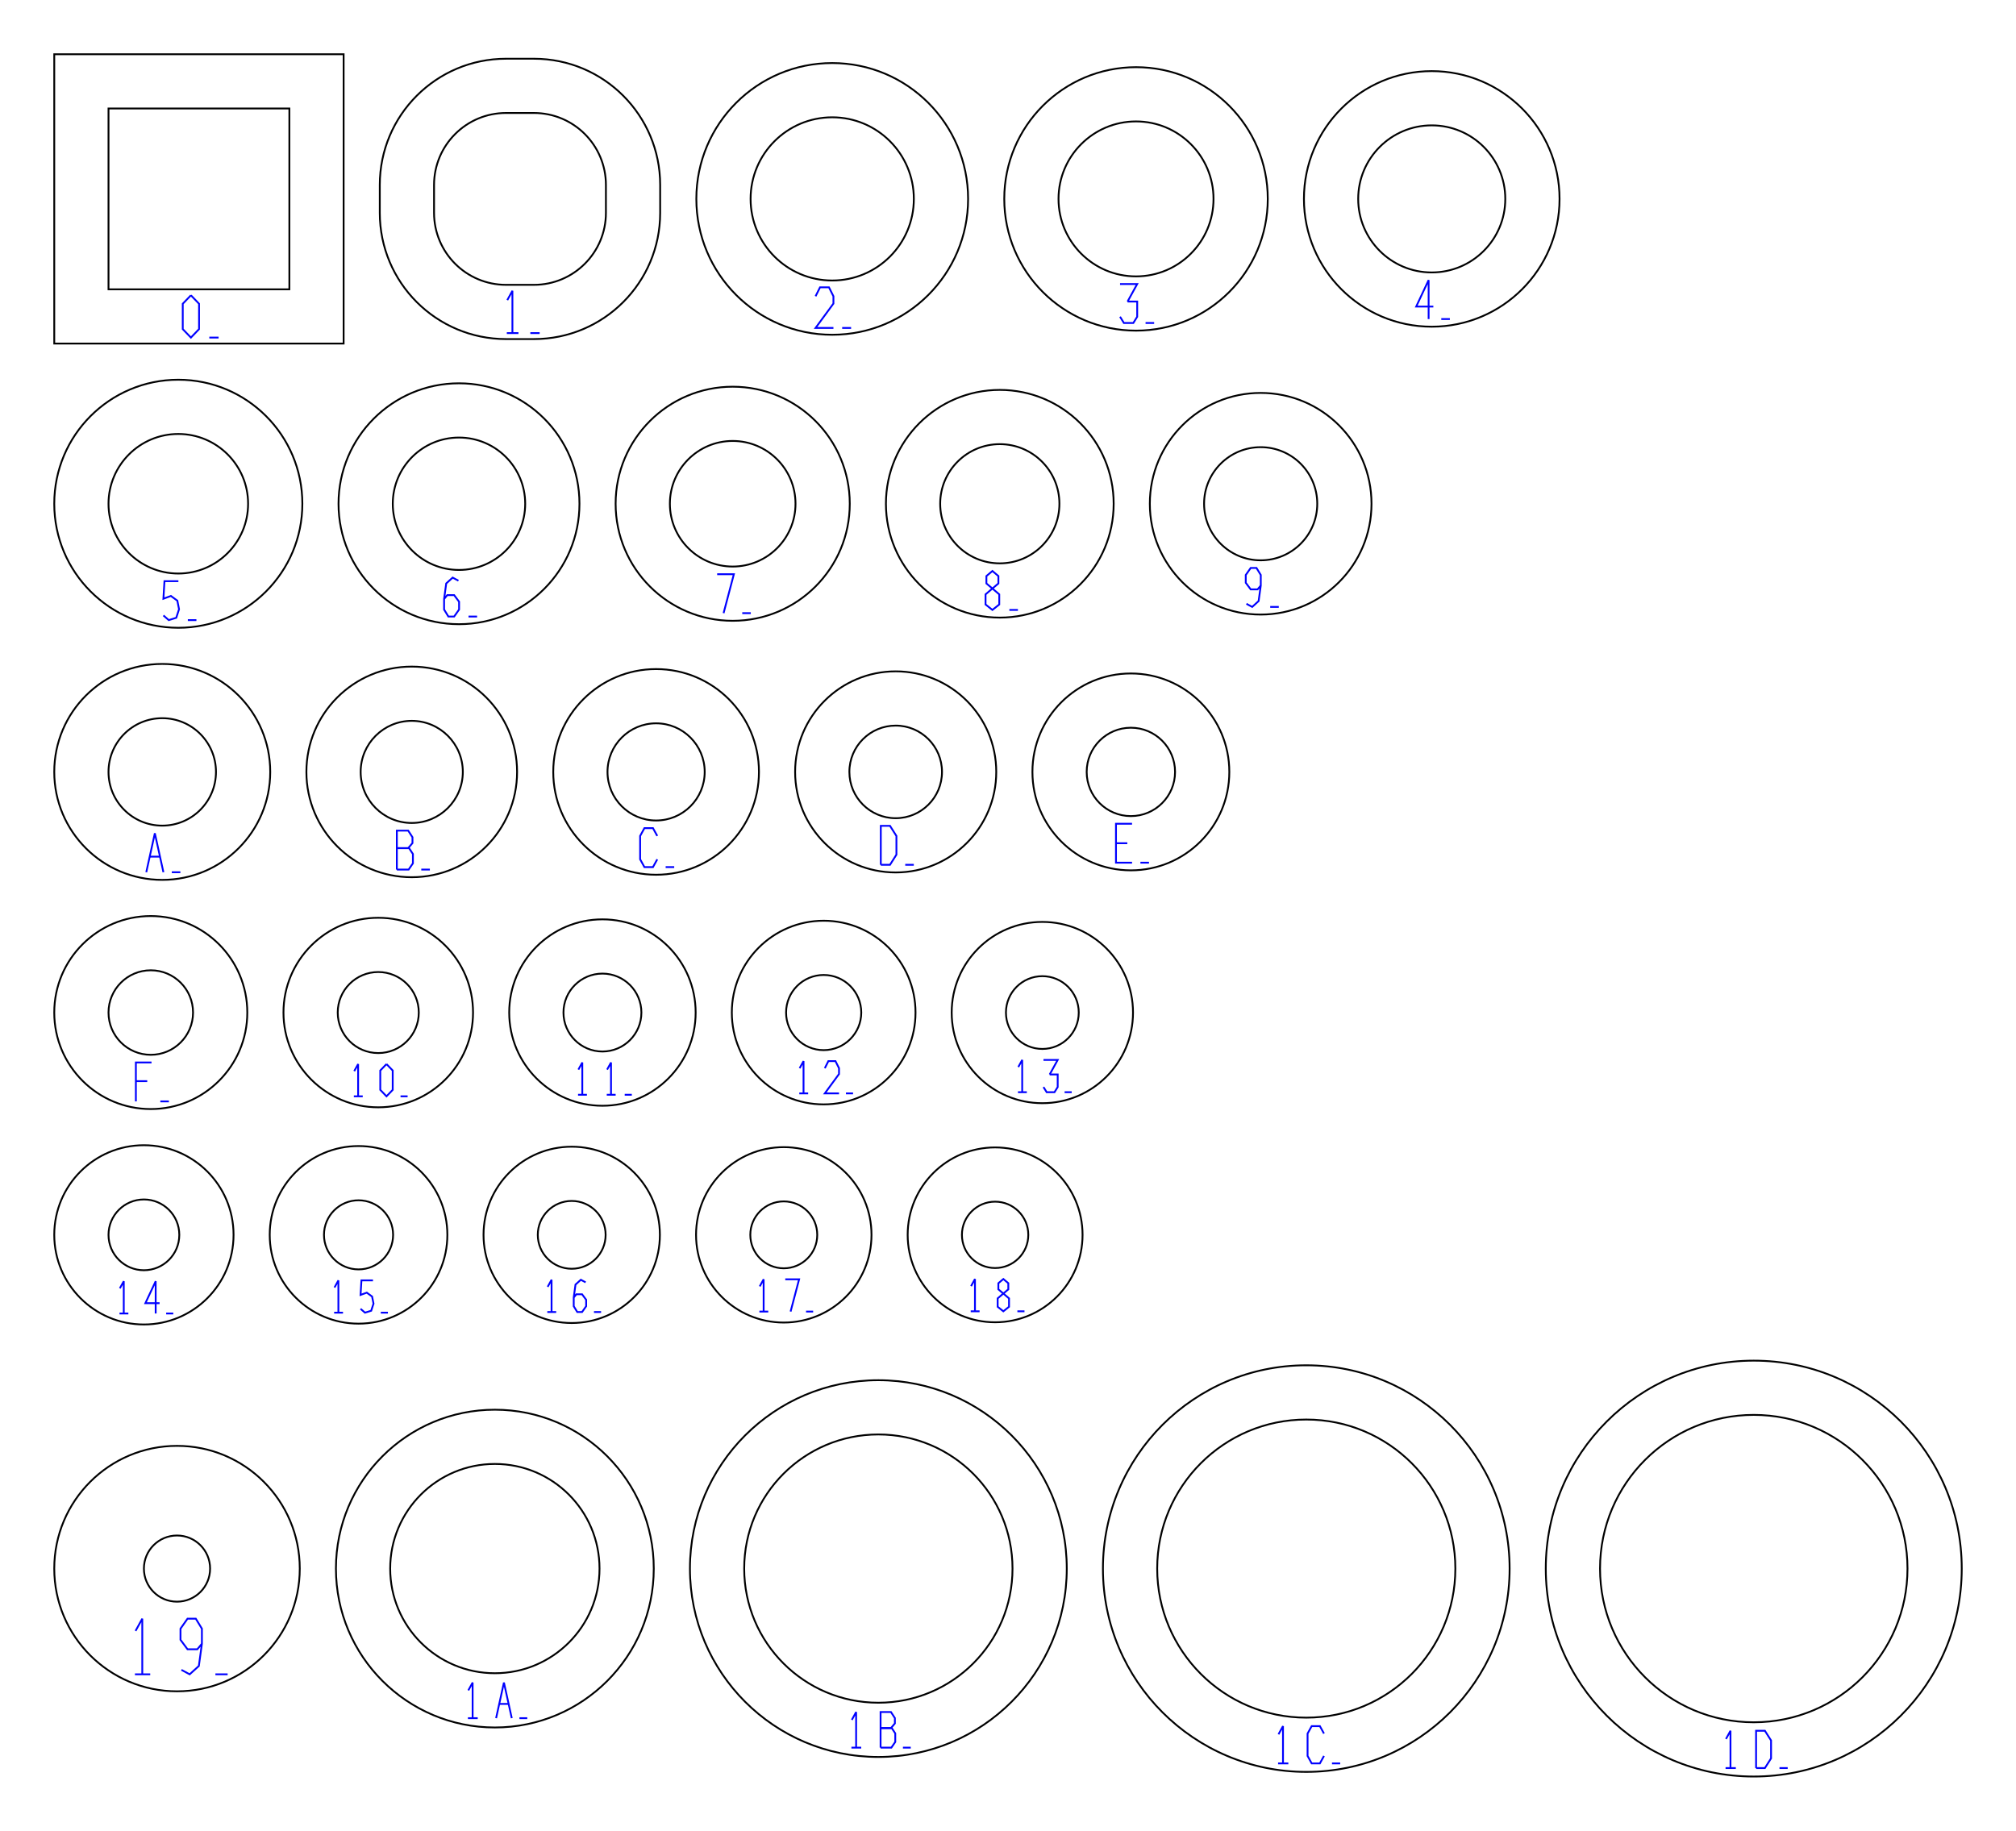
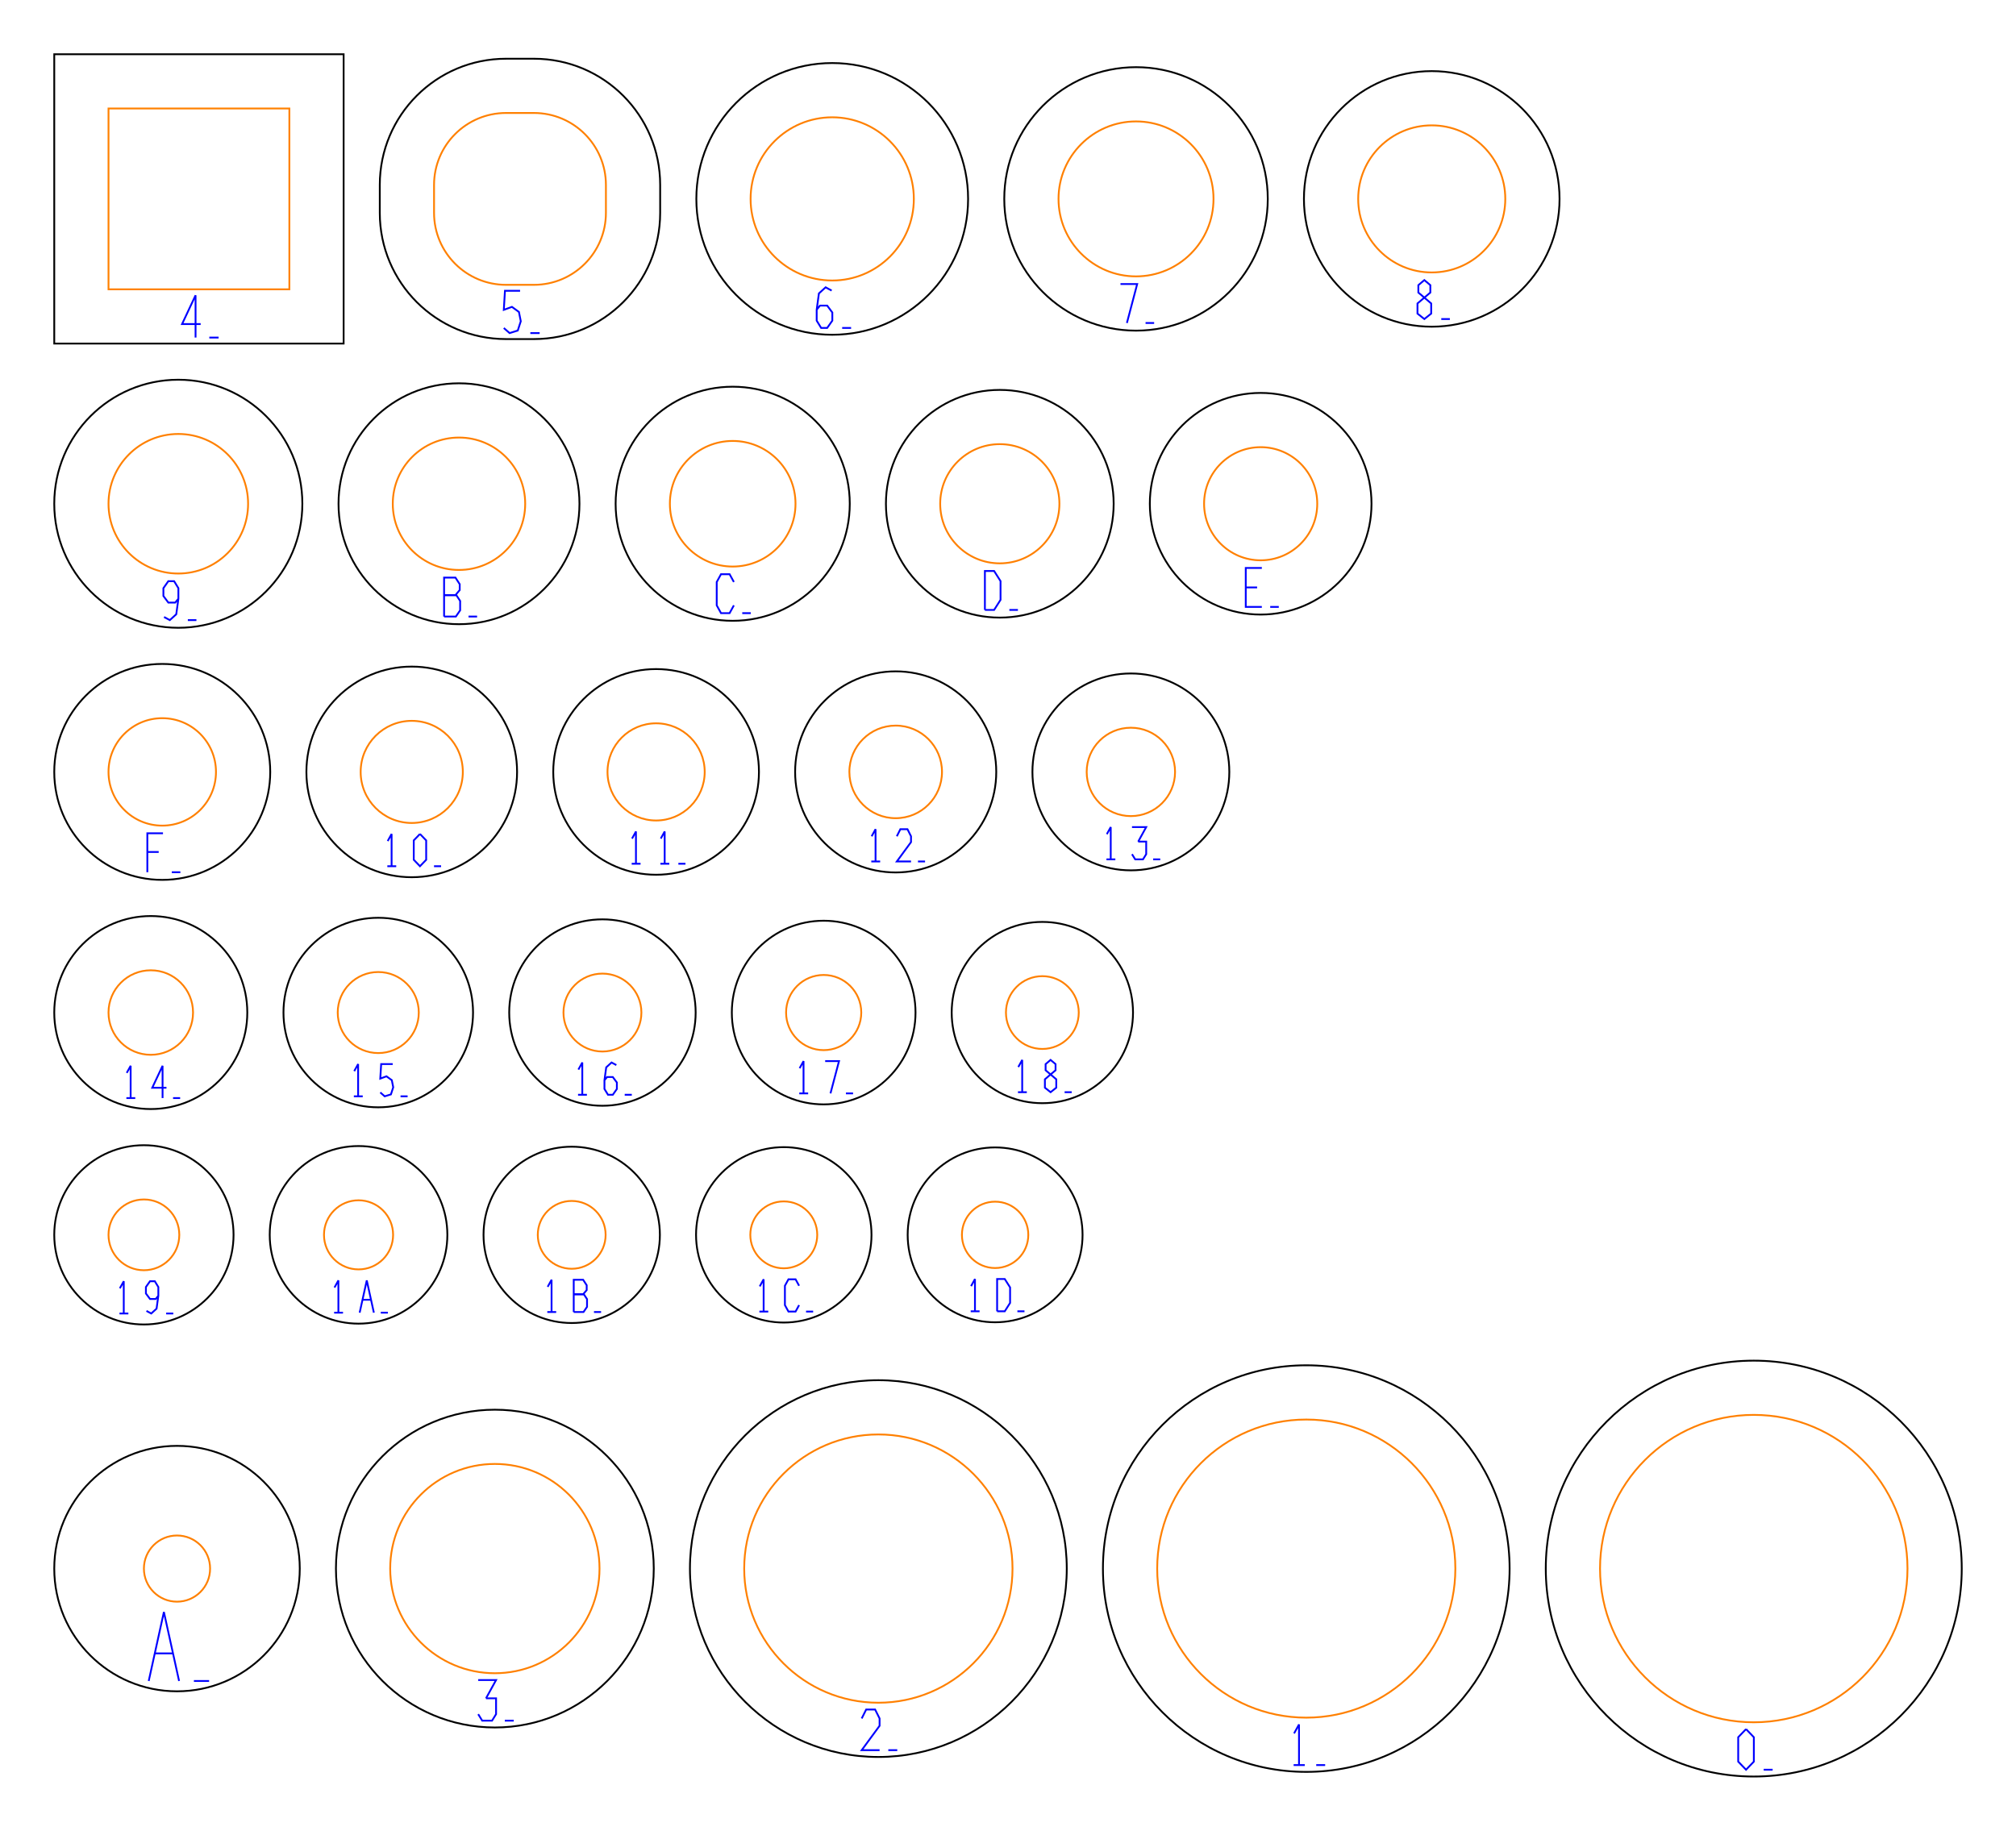
<svg xmlns="http://www.w3.org/2000/svg" width="111.471mm" height="101.248mm" viewBox="0 0 111.471 101.248">
  <g id="ring-numbers" fill="none" stroke="#0000ff" stroke-width="0.1">
-     <path d="M 10.556,16.331 L 11.006,16.799 L 11.006,18.201 L 10.556,18.669 L 10.105,18.201 L 10.105,16.799 L 10.556,16.331" />
+     <path d="M 96.544,95.625 L 96.976,96.074 L 96.976,97.422 L 96.544,97.871 L 96.111,97.422 L 96.111,96.074 L 96.544,95.625" />
+     <path d="M 97.521,97.871 L 98.015,97.871" />
+     <path d="M 71.554,95.862 L 71.826,95.368 L 71.826,97.614" />
+     <path d="M 71.529,97.614 L 72.147,97.614" />
+     <path d="M 72.778,97.614 L 73.272,97.614" />
+     <path d="M 47.646,95.037 L 47.893,94.543 L 48.388,94.543 L 48.635,95.037 L 48.635,95.441 L 47.646,96.789 L 48.635,96.789" />
+     <path d="M 49.117,96.789 L 49.612,96.789" />
+     <path d="M 26.441,92.912 L 27.429,92.912 L 26.873,93.923" />
+     <path d="M 26.873,93.923 L 27.429,93.923 L 27.429,94.799 L 27.207,95.158 L 26.663,95.158 L 26.441,94.799" />
+     <path d="M 27.912,95.158 L 28.407,95.158" />
+     <path d="M 10.813,18.669 L 10.813,16.331 L 10.067,17.921 L 11.096,17.921" />
    <path d="M 11.573,18.669 L 12.087,18.669" />
-     <path d="M 28.05,16.597 L 28.333,16.082 L 28.333,18.421" />
-     <path d="M 28.024,18.421 L 28.667,18.421" />
+     <path d="M 28.757,16.082 L 27.921,16.082 L 27.857,17.135 L 28.307,16.971 L 28.693,17.252 L 28.796,17.766 L 28.629,18.28 L 28.178,18.421 L 27.857,18.14" />
    <path d="M 29.324,18.421 L 29.839,18.421" />
-     <path d="M 45.095,16.384 L 45.342,15.89 L 45.836,15.89 L 46.083,16.384 L 46.083,16.788 L 45.095,18.136 L 46.083,18.136" />
+     <path d="M 45.985,16.07 L 45.651,15.89 L 45.28,16.227 L 45.157,17.125 L 45.157,17.732 L 45.404,18.136 L 45.737,18.136 L 46.022,17.732 L 46.022,17.283 L 45.737,16.901 L 45.342,16.901 L 45.157,17.125" />
    <path d="M 46.566,18.136 L 47.06,18.136" />
-     <path d="M 61.931,15.708 L 62.879,15.708 L 62.346,16.677" />
-     <path d="M 62.346,16.677 L 62.879,16.677 L 62.879,17.517 L 62.665,17.862 L 62.144,17.862 L 61.931,17.517" />
+     <path d="M 61.955,15.708 L 62.879,15.708 L 62.31,17.862" />
    <path d="M 63.342,17.862 L 63.816,17.862" />
-     <path d="M 78.993,17.644 L 78.993,15.49 L 78.306,16.954 L 79.254,16.954" />
+     <path d="M 78.756,16.459 L 78.425,16.179 L 78.425,15.77 L 78.756,15.49 L 79.088,15.77 L 79.088,16.179 L 78.756,16.459 L 78.377,16.782 L 78.377,17.342 L 78.756,17.644 L 79.135,17.342 L 79.135,16.782 L 78.756,16.459" />
    <path d="M 79.693,17.644 L 80.167,17.644" />
-     <path d="M 9.864,32.141 L 9.094,32.141 L 9.035,33.11 L 9.45,32.959 L 9.805,33.218 L 9.9,33.691 L 9.746,34.165 L 9.331,34.294 L 9.035,34.036" />
+     <path d="M 9.07,34.122 L 9.39,34.294 L 9.746,33.971 L 9.864,33.11 L 9.864,32.528 L 9.627,32.141 L 9.307,32.141 L 9.035,32.528 L 9.035,32.959 L 9.307,33.325 L 9.687,33.325 L 9.864,33.11" />
    <path d="M 10.386,34.294 L 10.86,34.294" />
-     <path d="M 25.348,32.115 L 25.029,31.943 L 24.673,32.266 L 24.555,33.127 L 24.555,33.709 L 24.792,34.097 L 25.111,34.097 L 25.384,33.709 L 25.384,33.278 L 25.111,32.912 L 24.732,32.912 L 24.555,33.127" />
+     <path d="M 8.223,92.964 L 9.062,89.149 L 9.902,92.964" />
+     <path d="M 8.559,91.438 L 9.566,91.438" />
+     <path d="M 10.722,92.964 L 11.562,92.964" />
+     <path d="M 24.555,34.097 L 24.555,31.943 L 25.183,31.943 L 25.419,32.309 L 25.419,32.632 L 25.183,32.912 L 24.555,32.912" />
+     <path d="M 24.555,32.912 L 25.23,32.912 L 25.443,33.235 L 25.443,33.752 L 25.206,34.097 L 24.555,34.097" />
    <path d="M 25.906,34.097 L 26.38,34.097" />
-     <path d="M 39.654,31.755 L 40.578,31.755 L 40.009,33.909" />
+     <path d="M 40.578,32.186 L 40.341,31.755 L 39.867,31.755 L 39.63,32.186 L 39.63,33.478 L 39.867,33.909 L 40.341,33.909 L 40.578,33.478" />
    <path d="M 41.041,33.909 L 41.514,33.909" />
-     <path d="M 54.873,32.547 L 54.541,32.267 L 54.541,31.858 L 54.873,31.578 L 55.205,31.858 L 55.205,32.267 L 54.873,32.547 L 54.494,32.87 L 54.494,33.43 L 54.873,33.731 L 55.252,33.43 L 55.252,32.87 L 54.873,32.547" />
+     <path d="M 54.458,33.731 L 54.458,31.578 L 54.968,31.578 L 55.323,32.138 L 55.323,33.172 L 54.968,33.731 L 54.458,33.731" />
    <path d="M 55.81,33.731 L 56.284,33.731" />
-     <path d="M 68.918,33.392 L 69.238,33.564 L 69.593,33.241 L 69.712,32.38 L 69.712,31.798 L 69.475,31.41 L 69.155,31.41 L 68.882,31.798 L 68.882,32.229 L 69.155,32.595 L 69.534,32.595 L 69.712,32.38" />
+     <path d="M 69.771,31.41 L 68.882,31.41 L 68.882,33.564 L 69.771,33.564" />
+     <path d="M 68.882,32.487 L 69.51,32.487" />
    <path d="M 70.234,33.564 L 70.708,33.564" />
-     <path d="M 8.088,48.237 L 8.562,46.083 L 9.036,48.237" />
-     <path d="M 8.278,47.375 L 8.846,47.375" />
+     <path d="M 9.012,46.083 L 8.147,46.083 L 8.147,48.237" />
+     <path d="M 8.147,47.117 L 8.775,47.117" />
    <path d="M 9.499,48.237 L 9.973,48.237" />
-     <path d="M 21.943,48.09 L 21.943,45.936 L 22.57,45.936 L 22.807,46.302 L 22.807,46.625 L 22.57,46.905 L 21.943,46.905" />
-     <path d="M 21.943,46.905 L 22.618,46.905 L 22.831,47.228 L 22.831,47.745 L 22.594,48.09 L 21.943,48.09" />
-     <path d="M 23.294,48.09 L 23.768,48.09" />
-     <path d="M 36.342,46.23 L 36.105,45.799 L 35.632,45.799 L 35.395,46.23 L 35.395,47.522 L 35.632,47.953 L 36.105,47.953 L 36.342,47.522" />
-     <path d="M 36.806,47.953 L 37.279,47.953" />
-     <path d="M 48.702,47.826 L 48.702,45.672 L 49.211,45.672 L 49.566,46.232 L 49.566,47.266 L 49.211,47.826 L 48.702,47.826" />
-     <path d="M 50.053,47.826 L 50.527,47.826" />
-     <path d="M 62.594,45.556 L 61.706,45.556 L 61.706,47.709 L 62.594,47.709" />
-     <path d="M 61.706,46.633 L 62.333,46.633" />
-     <path d="M 63.057,47.709 L 63.531,47.709" />
-     <path d="M 8.378,58.758 L 7.513,58.758 L 7.513,60.911" />
-     <path d="M 7.513,59.791 L 8.141,59.791" />
-     <path d="M 8.865,60.911 L 9.339,60.911" />
+     <path d="M 21.437,46.513 L 21.653,46.121 L 21.653,47.905" />
+     <path d="M 21.417,47.905 L 21.908,47.905" />
+     <path d="M 23.222,46.121 L 23.565,46.477 L 23.565,47.548 L 23.222,47.905 L 22.878,47.548 L 22.878,46.477 L 23.222,46.121" />
+     <path d="M 23.998,47.905 L 24.39,47.905" />
+     <path d="M 34.948,46.376 L 35.164,45.984 L 35.164,47.768" />
+     <path d="M 34.929,47.768 L 35.419,47.768" />
+     <path d="M 36.537,46.376 L 36.752,45.984 L 36.752,47.768" />
+     <path d="M 36.517,47.768 L 37.008,47.768" />
+     <path d="M 37.509,47.768 L 37.902,47.768" />
+     <path d="M 48.196,46.249 L 48.412,45.857 L 48.412,47.642" />
+     <path d="M 48.176,47.642 L 48.667,47.642" />
+     <path d="M 49.588,46.249 L 49.784,45.857 L 50.177,45.857 L 50.373,46.249 L 50.373,46.571 L 49.588,47.642 L 50.373,47.642" />
+     <path d="M 50.757,47.642 L 51.149,47.642" />
+     <path d="M 61.2,46.133 L 61.416,45.74 L 61.416,47.525" />
+     <path d="M 61.18,47.525 L 61.671,47.525" />
+     <path d="M 62.592,45.74 L 63.377,45.74 L 62.935,46.543" />
+     <path d="M 62.935,46.543 L 63.377,46.543 L 63.377,47.239 L 63.2,47.525 L 62.769,47.525 L 62.592,47.239" />
+     <path d="M 63.761,47.525 L 64.153,47.525" />
+     <path d="M 7.008,59.335 L 7.224,58.942 L 7.224,60.727" />
+     <path d="M 6.988,60.727 L 7.479,60.727" />
+     <path d="M 8.989,60.727 L 8.989,58.942 L 8.419,60.156 L 9.204,60.156" />
+     <path d="M 9.569,60.727 L 9.961,60.727" />
    <path d="M 19.586,59.238 L 19.802,58.846 L 19.802,60.63" />
    <path d="M 19.566,60.63 L 20.057,60.63" />
-     <path d="M 21.37,58.846 L 21.714,59.203 L 21.714,60.273 L 21.37,60.63 L 21.027,60.273 L 21.027,59.203 L 21.37,58.846" />
+     <path d="M 21.714,58.846 L 21.076,58.846 L 21.027,59.649 L 21.37,59.524 L 21.665,59.738 L 21.743,60.131 L 21.616,60.523 L 21.272,60.63 L 21.027,60.416" />
    <path d="M 22.147,60.63 L 22.539,60.63" />
    <path d="M 31.981,59.152 L 32.197,58.76 L 32.197,60.544" />
    <path d="M 31.962,60.544 L 32.452,60.544" />
-     <path d="M 33.569,59.152 L 33.785,58.76 L 33.785,60.544" />
-     <path d="M 33.55,60.544 L 34.041,60.544" />
+     <path d="M 34.08,58.902 L 33.815,58.76 L 33.52,59.027 L 33.422,59.741 L 33.422,60.223 L 33.618,60.544 L 33.884,60.544 L 34.109,60.223 L 34.109,59.866 L 33.884,59.563 L 33.569,59.563 L 33.422,59.741" />
    <path d="M 34.542,60.544 L 34.935,60.544" />
    <path d="M 44.214,59.076 L 44.43,58.683 L 44.43,60.468" />
    <path d="M 44.195,60.468 L 44.685,60.468" />
-     <path d="M 45.606,59.076 L 45.803,58.683 L 46.195,58.683 L 46.392,59.076 L 46.392,59.397 L 45.606,60.468 L 46.392,60.468" />
+     <path d="M 45.626,58.683 L 46.392,58.683 L 45.92,60.468" />
    <path d="M 46.775,60.468 L 47.168,60.468" />
    <path d="M 56.305,59.01 L 56.521,58.617 L 56.521,60.402" />
    <path d="M 56.286,60.402 L 56.776,60.402" />
-     <path d="M 57.697,58.617 L 58.483,58.617 L 58.041,59.421" />
-     <path d="M 58.041,59.421 L 58.483,59.421 L 58.483,60.117 L 58.306,60.402 L 57.874,60.402 L 57.697,60.117" />
+     <path d="M 58.09,59.421 L 57.815,59.189 L 57.815,58.849 L 58.09,58.617 L 58.365,58.849 L 58.365,59.189 L 58.09,59.421 L 57.776,59.688 L 57.776,60.152 L 58.09,60.402 L 58.404,60.152 L 58.404,59.688 L 58.09,59.421" />
    <path d="M 58.866,60.402 L 59.259,60.402" />
    <path d="M 6.627,71.248 L 6.843,70.856 L 6.843,72.64" />
    <path d="M 6.608,72.64 L 7.098,72.64" />
-     <path d="M 8.608,72.64 L 8.608,70.856 L 8.039,72.069 L 8.824,72.069" />
+     <path d="M 8.098,72.498 L 8.363,72.64 L 8.657,72.373 L 8.755,71.659 L 8.755,71.177 L 8.559,70.856 L 8.294,70.856 L 8.068,71.177 L 8.068,71.534 L 8.294,71.837 L 8.608,71.837 L 8.755,71.659" />
    <path d="M 9.188,72.64 L 9.581,72.64" />
    <path d="M 18.495,71.203 L 18.711,70.81 L 18.711,72.595" />
    <path d="M 18.476,72.595 L 18.966,72.595" />
-     <path d="M 20.623,70.81 L 19.985,70.81 L 19.936,71.613 L 20.28,71.488 L 20.574,71.702 L 20.653,72.095 L 20.525,72.488 L 20.182,72.595 L 19.936,72.381" />
+     <path d="M 19.887,72.595 L 20.28,70.81 L 20.672,72.595" />
+     <path d="M 20.044,71.881 L 20.515,71.881" />
    <path d="M 21.056,72.595 L 21.449,72.595" />
    <path d="M 30.282,71.167 L 30.498,70.775 L 30.498,72.559" />
    <path d="M 30.262,72.559 L 30.753,72.559" />
-     <path d="M 32.381,70.917 L 32.116,70.775 L 31.821,71.042 L 31.723,71.756 L 31.723,72.238 L 31.919,72.559 L 32.184,72.559 L 32.41,72.238 L 32.41,71.881 L 32.184,71.578 L 31.87,71.578 L 31.723,71.756" />
+     <path d="M 31.723,72.559 L 31.723,70.775 L 32.243,70.775 L 32.44,71.078 L 32.44,71.346 L 32.243,71.578 L 31.723,71.578" />
+     <path d="M 31.723,71.578 L 32.283,71.578 L 32.459,71.845 L 32.459,72.274 L 32.263,72.559 L 31.723,72.559" />
    <path d="M 32.843,72.559 L 33.236,72.559" />
    <path d="M 42.008,71.142 L 42.224,70.749 L 42.224,72.534" />
    <path d="M 41.988,72.534 L 42.479,72.534" />
-     <path d="M 43.42,70.749 L 44.185,70.749 L 43.714,72.534" />
+     <path d="M 44.185,71.106 L 43.989,70.749 L 43.596,70.749 L 43.4,71.106 L 43.4,72.177 L 43.596,72.534 L 43.989,72.534 L 44.185,72.177" />
    <path d="M 44.569,72.534 L 44.962,72.534" />
    <path d="M 53.693,71.127 L 53.909,70.734 L 53.909,72.519" />
    <path d="M 53.674,72.519 L 54.164,72.519" />
-     <path d="M 55.478,71.537 L 55.203,71.305 L 55.203,70.966 L 55.478,70.734 L 55.753,70.966 L 55.753,71.305 L 55.478,71.537 L 55.164,71.805 L 55.164,72.269 L 55.478,72.519 L 55.792,72.269 L 55.792,71.805 L 55.478,71.537" />
+     <path d="M 55.134,72.519 L 55.134,70.734 L 55.556,70.734 L 55.851,71.198 L 55.851,72.055 L 55.556,72.519 L 55.134,72.519" />
    <path d="M 56.254,72.519 L 56.647,72.519" />
-     <path d="M 7.495,90.195 L 7.867,89.518 L 7.867,92.595" />
-     <path d="M 7.461,92.595 L 8.307,92.595" />
-     <path d="M 10.03,92.349 L 10.487,92.595 L 10.995,92.134 L 11.164,90.903 L 11.164,90.072 L 10.826,89.518 L 10.369,89.518 L 9.98,90.072 L 9.98,90.687 L 10.369,91.21 L 10.91,91.21 L 11.164,90.903" />
-     <path d="M 11.91,92.595 L 12.587,92.595" />
-     <path d="M 25.895,93.484 L 26.133,93.051 L 26.133,95.02" />
-     <path d="M 25.873,95.02 L 26.415,95.02" />
-     <path d="M 27.431,95.02 L 27.864,93.051 L 28.297,95.02" />
-     <path d="M 27.604,94.232 L 28.124,94.232" />
-     <path d="M 28.721,95.02 L 29.154,95.02" />
-     <path d="M 47.1,95.115 L 47.338,94.681 L 47.338,96.65" />
-     <path d="M 47.078,96.65 L 47.62,96.65" />
-     <path d="M 48.69,96.65 L 48.69,94.681 L 49.264,94.681 L 49.481,95.016 L 49.481,95.311 L 49.264,95.567 L 48.69,95.567" />
-     <path d="M 48.69,95.567 L 49.308,95.567 L 49.502,95.863 L 49.502,96.335 L 49.286,96.65 L 48.69,96.65" />
-     <path d="M 49.926,96.65 L 50.359,96.65" />
-     <path d="M 70.692,95.914 L 70.941,95.46 L 70.941,97.522" />
-     <path d="M 70.669,97.522 L 71.236,97.522" />
-     <path d="M 73.207,95.872 L 72.98,95.46 L 72.527,95.46 L 72.3,95.872 L 72.3,97.109 L 72.527,97.522 L 72.98,97.522 L 73.207,97.109" />
-     <path d="M 73.65,97.522 L 74.104,97.522" />
-     <path d="M 95.435,96.171 L 95.684,95.717 L 95.684,97.779" />
-     <path d="M 95.412,97.779 L 95.979,97.779" />
-     <path d="M 97.099,97.779 L 97.099,95.717 L 97.587,95.717 L 97.927,96.253 L 97.927,97.243 L 97.587,97.779 L 97.099,97.779" />
-     <path d="M 98.393,97.779 L 98.847,97.779" />
+   </g>
+   <g fill="none" stroke="#ff8000" stroke-width="0.1">
+     <path d="M 6,6 H 16 V 16 H 6 Z" />
+     <path d="M 27.98,6.248 H 29.523 A 3.98,3.98 0 0 1 33.503,10.228 V 11.772 A 3.98,3.98 0 0 1 29.523,15.752 H 27.98 A 3.98,3.98 0 0 1 24,11.772 V 10.228 A 3.98,3.98 0 0 1 27.98,6.248 Z" />
+     <path d="M 46.016,6.487 A 4.513,4.513 0 0 1 50.529,11 A 4.513,4.513 0 0 1 46.016,15.513 A 4.513,4.513 0 0 1 41.503,11 A 4.513,4.513 0 0 1 46.016,6.487 Z" />
+     <path d="M 62.814,6.715 A 4.285,4.285 0 0 1 67.099,11 A 4.285,4.285 0 0 1 62.814,15.285 A 4.285,4.285 0 0 1 58.529,11 A 4.285,4.285 0 0 1 62.814,6.715 Z" />
+     <path d="M 79.166,6.933 A 4.067,4.067 0 0 1 83.232,11 A 4.067,4.067 0 0 1 79.166,15.067 A 4.067,4.067 0 0 1 75.099,11 A 4.067,4.067 0 0 1 79.166,6.933 Z" />
+     <path d="M 9.859,24 A 3.859,3.859 0 0 1 13.718,27.859 A 3.859,3.859 0 0 1 9.859,31.718 A 3.859,3.859 0 0 1 6,27.859 A 3.859,3.859 0 0 1 9.859,24 Z" />
+     <path d="M 25.379,24.198 A 3.661,3.661 0 0 1 29.04,27.859 A 3.661,3.661 0 0 1 25.379,31.52 A 3.661,3.661 0 0 1 21.718,27.859 A 3.661,3.661 0 0 1 25.379,24.198 Z" />
+     <path d="M 40.513,24.386 A 3.473,3.473 0 0 1 43.986,27.859 A 3.473,3.473 0 0 1 40.513,31.332 A 3.473,3.473 0 0 1 37.04,27.859 A 3.473,3.473 0 0 1 40.513,24.386 Z" />
+     <path d="M 55.282,24.563 A 3.296,3.296 0 0 1 58.578,27.859 A 3.296,3.296 0 0 1 55.282,31.155 A 3.296,3.296 0 0 1 51.986,27.859 A 3.296,3.296 0 0 1 55.282,24.563 Z" />
+     <path d="M 69.706,24.73 A 3.128,3.128 0 0 1 72.835,27.859 A 3.128,3.128 0 0 1 69.706,30.987 A 3.128,3.128 0 0 1 66.578,27.859 A 3.128,3.128 0 0 1 69.706,24.73 Z" />
+     <path d="M 8.971,39.718 A 2.971,2.971 0 0 1 11.942,42.689 A 2.971,2.971 0 0 1 8.971,45.66 A 2.971,2.971 0 0 1 6,42.689 A 2.971,2.971 0 0 1 8.971,39.718 Z" />
+     <path d="M 22.767,39.865 A 2.824,2.824 0 0 1 25.591,42.689 A 2.824,2.824 0 0 1 22.767,45.513 A 2.824,2.824 0 0 1 19.942,42.689 A 2.824,2.824 0 0 1 22.767,39.865 Z" />
+     <path d="M 36.278,40.002 A 2.687,2.687 0 0 1 38.965,42.689 A 2.687,2.687 0 0 1 36.278,45.376 A 2.687,2.687 0 0 1 33.591,42.689 A 2.687,2.687 0 0 1 36.278,40.002 Z" />
+     <path d="M 49.525,40.128 A 2.56,2.56 0 0 1 52.086,42.689 A 2.56,2.56 0 0 1 49.525,45.249 A 2.56,2.56 0 0 1 46.965,42.689 A 2.56,2.56 0 0 1 49.525,40.128 Z" />
+     <path d="M 62.529,40.245 A 2.444,2.444 0 0 1 64.973,42.689 A 2.444,2.444 0 0 1 62.529,45.133 A 2.444,2.444 0 0 1 60.086,42.689 A 2.444,2.444 0 0 1 62.529,40.245 Z" />
+     <path d="M 8.337,53.66 A 2.337,2.337 0 0 1 10.674,55.997 A 2.337,2.337 0 0 1 8.337,58.334 A 2.337,2.337 0 0 1 6,55.997 A 2.337,2.337 0 0 1 8.337,53.66 Z" />
+     <path d="M 20.915,53.756 A 2.241,2.241 0 0 1 23.156,55.997 A 2.241,2.241 0 0 1 20.915,58.238 A 2.241,2.241 0 0 1 18.674,55.997 A 2.241,2.241 0 0 1 20.915,53.756 Z" />
+     <path d="M 33.311,53.843 A 2.155,2.155 0 0 1 35.465,55.997 A 2.155,2.155 0 0 1 33.311,58.152 A 2.155,2.155 0 0 1 31.156,55.997 A 2.155,2.155 0 0 1 33.311,53.843 Z" />
+     <path d="M 45.544,53.919 A 2.079,2.079 0 0 1 47.622,55.997 A 2.079,2.079 0 0 1 45.544,58.076 A 2.079,2.079 0 0 1 43.465,55.997 A 2.079,2.079 0 0 1 45.544,53.919 Z" />
+     <path d="M 57.635,53.985 A 2.013,2.013 0 0 1 59.648,55.997 A 2.013,2.013 0 0 1 57.635,58.01 A 2.013,2.013 0 0 1 55.622,55.997 A 2.013,2.013 0 0 1 57.635,53.985 Z" />
+     <path d="M 7.957,66.334 A 1.957,1.957 0 0 1 9.914,68.291 A 1.957,1.957 0 0 1 7.957,70.248 A 1.957,1.957 0 0 1 6,68.291 A 1.957,1.957 0 0 1 7.957,66.334 Z" />
+     <path d="M 19.825,66.38 A 1.911,1.911 0 0 1 21.736,68.291 A 1.911,1.911 0 0 1 19.825,70.202 A 1.911,1.911 0 0 1 17.914,68.291 A 1.911,1.911 0 0 1 19.825,66.38 Z" />
+     <path d="M 31.612,66.416 A 1.876,1.876 0 0 1 33.487,68.291 A 1.876,1.876 0 0 1 31.612,70.167 A 1.876,1.876 0 0 1 29.736,68.291 A 1.876,1.876 0 0 1 31.612,66.416 Z" />
+     <path d="M 43.337,66.441 A 1.85,1.85 0 0 1 45.188,68.291 A 1.85,1.85 0 0 1 43.337,70.141 A 1.85,1.85 0 0 1 41.487,68.291 A 1.85,1.85 0 0 1 43.337,66.441 Z" />
+     <path d="M 55.023,66.456 A 1.835,1.835 0 0 1 56.858,68.291 A 1.835,1.835 0 0 1 55.023,70.126 A 1.835,1.835 0 0 1 53.188,68.291 A 1.835,1.835 0 0 1 55.023,66.456 Z" />
+     <path d="M 9.787,84.918 A 1.83,1.83 0 0 1 11.617,86.748 A 1.83,1.83 0 0 1 9.787,88.578 A 1.83,1.83 0 0 1 7.957,86.748 A 1.83,1.83 0 0 1 9.787,84.918 Z" />
+     <path d="M 27.362,80.961 A 5.787,5.787 0 0 1 33.149,86.748 A 5.787,5.787 0 0 1 27.362,92.535 A 5.787,5.787 0 0 1 21.575,86.748 A 5.787,5.787 0 0 1 27.362,80.961 Z" />
+     <path d="M 48.567,79.33 A 7.418,7.418 0 0 1 55.985,86.748 A 7.418,7.418 0 0 1 48.567,94.166 A 7.418,7.418 0 0 1 41.149,86.748 A 7.418,7.418 0 0 1 48.567,79.33 Z" />
+     <path d="M 72.228,78.505 A 8.243,8.243 0 0 1 80.471,86.748 A 8.243,8.243 0 0 1 72.228,94.991 A 8.243,8.243 0 0 1 63.985,86.748 A 8.243,8.243 0 0 1 72.228,78.505 Z" />
+     <path d="M 96.971,78.248 A 8.5,8.5 0 0 1 105.471,86.748 A 8.5,8.5 0 0 1 96.971,95.248 A 8.5,8.5 0 0 1 88.471,86.748 A 8.5,8.5 0 0 1 96.971,78.248 Z" />
  </g>
  <g fill="none" stroke="#000000" stroke-width="0.1">
-     <path d="M 3,3 H 19 V 19 H 3 Z M 6,6 H 16 V 16 H 6 Z" />
-     <path d="M 27.98,3.248 H 29.523 A 6.98,6.98 0 0 1 36.503,10.228 V 11.772 A 6.98,6.98 0 0 1 29.523,18.752 H 27.98 A 6.98,6.98 0 0 1 21,11.772 V 10.228 A 6.98,6.98 0 0 1 27.98,3.248 Z M 27.98,6.248 H 29.523 A 3.98,3.98 0 0 1 33.503,10.228 V 11.772 A 3.98,3.98 0 0 1 29.523,15.752 H 27.98 A 3.98,3.98 0 0 1 24,11.772 V 10.228 A 3.98,3.98 0 0 1 27.98,6.248 Z" />
-     <path d="M 46.016,3.487 A 7.513,7.513 0 0 1 53.529,11 A 7.513,7.513 0 0 1 46.016,18.513 A 7.513,7.513 0 0 1 38.503,11 A 7.513,7.513 0 0 1 46.016,3.487 Z M 46.016,6.487 A 4.513,4.513 0 0 1 50.529,11 A 4.513,4.513 0 0 1 46.016,15.513 A 4.513,4.513 0 0 1 41.503,11 A 4.513,4.513 0 0 1 46.016,6.487 Z" />
-     <path d="M 62.814,3.715 A 7.285,7.285 0 0 1 70.099,11 A 7.285,7.285 0 0 1 62.814,18.285 A 7.285,7.285 0 0 1 55.529,11 A 7.285,7.285 0 0 1 62.814,3.715 Z M 62.814,6.715 A 4.285,4.285 0 0 1 67.099,11 A 4.285,4.285 0 0 1 62.814,15.285 A 4.285,4.285 0 0 1 58.529,11 A 4.285,4.285 0 0 1 62.814,6.715 Z" />
-     <path d="M 79.166,3.933 A 7.067,7.067 0 0 1 86.232,11 A 7.067,7.067 0 0 1 79.166,18.067 A 7.067,7.067 0 0 1 72.099,11 A 7.067,7.067 0 0 1 79.166,3.933 Z M 79.166,6.933 A 4.067,4.067 0 0 1 83.232,11 A 4.067,4.067 0 0 1 79.166,15.067 A 4.067,4.067 0 0 1 75.099,11 A 4.067,4.067 0 0 1 79.166,6.933 Z" />
-     <path d="M 9.859,21 A 6.859,6.859 0 0 1 16.718,27.859 A 6.859,6.859 0 0 1 9.859,34.718 A 6.859,6.859 0 0 1 3,27.859 A 6.859,6.859 0 0 1 9.859,21 Z M 9.859,24 A 3.859,3.859 0 0 1 13.718,27.859 A 3.859,3.859 0 0 1 9.859,31.718 A 3.859,3.859 0 0 1 6,27.859 A 3.859,3.859 0 0 1 9.859,24 Z" />
-     <path d="M 25.379,21.198 A 6.661,6.661 0 0 1 32.04,27.859 A 6.661,6.661 0 0 1 25.379,34.52 A 6.661,6.661 0 0 1 18.718,27.859 A 6.661,6.661 0 0 1 25.379,21.198 Z M 25.379,24.198 A 3.661,3.661 0 0 1 29.04,27.859 A 3.661,3.661 0 0 1 25.379,31.52 A 3.661,3.661 0 0 1 21.718,27.859 A 3.661,3.661 0 0 1 25.379,24.198 Z" />
-     <path d="M 40.513,21.386 A 6.473,6.473 0 0 1 46.986,27.859 A 6.473,6.473 0 0 1 40.513,34.332 A 6.473,6.473 0 0 1 34.04,27.859 A 6.473,6.473 0 0 1 40.513,21.386 Z M 40.513,24.386 A 3.473,3.473 0 0 1 43.986,27.859 A 3.473,3.473 0 0 1 40.513,31.332 A 3.473,3.473 0 0 1 37.04,27.859 A 3.473,3.473 0 0 1 40.513,24.386 Z" />
-     <path d="M 55.282,21.563 A 6.296,6.296 0 0 1 61.578,27.859 A 6.296,6.296 0 0 1 55.282,34.155 A 6.296,6.296 0 0 1 48.986,27.859 A 6.296,6.296 0 0 1 55.282,21.563 Z M 55.282,24.563 A 3.296,3.296 0 0 1 58.578,27.859 A 3.296,3.296 0 0 1 55.282,31.155 A 3.296,3.296 0 0 1 51.986,27.859 A 3.296,3.296 0 0 1 55.282,24.563 Z" />
-     <path d="M 69.706,21.73 A 6.128,6.128 0 0 1 75.835,27.859 A 6.128,6.128 0 0 1 69.706,33.987 A 6.128,6.128 0 0 1 63.578,27.859 A 6.128,6.128 0 0 1 69.706,21.73 Z M 69.706,24.73 A 3.128,3.128 0 0 1 72.835,27.859 A 3.128,3.128 0 0 1 69.706,30.987 A 3.128,3.128 0 0 1 66.578,27.859 A 3.128,3.128 0 0 1 69.706,24.73 Z" />
-     <path d="M 8.971,36.718 A 5.971,5.971 0 0 1 14.942,42.689 A 5.971,5.971 0 0 1 8.971,48.66 A 5.971,5.971 0 0 1 3,42.689 A 5.971,5.971 0 0 1 8.971,36.718 Z M 8.971,39.718 A 2.971,2.971 0 0 1 11.942,42.689 A 2.971,2.971 0 0 1 8.971,45.66 A 2.971,2.971 0 0 1 6,42.689 A 2.971,2.971 0 0 1 8.971,39.718 Z" />
-     <path d="M 22.767,36.865 A 5.824,5.824 0 0 1 28.591,42.689 A 5.824,5.824 0 0 1 22.767,48.513 A 5.824,5.824 0 0 1 16.942,42.689 A 5.824,5.824 0 0 1 22.767,36.865 Z M 22.767,39.865 A 2.824,2.824 0 0 1 25.591,42.689 A 2.824,2.824 0 0 1 22.767,45.513 A 2.824,2.824 0 0 1 19.942,42.689 A 2.824,2.824 0 0 1 22.767,39.865 Z" />
-     <path d="M 36.278,37.002 A 5.687,5.687 0 0 1 41.965,42.689 A 5.687,5.687 0 0 1 36.278,48.376 A 5.687,5.687 0 0 1 30.591,42.689 A 5.687,5.687 0 0 1 36.278,37.002 Z M 36.278,40.002 A 2.687,2.687 0 0 1 38.965,42.689 A 2.687,2.687 0 0 1 36.278,45.376 A 2.687,2.687 0 0 1 33.591,42.689 A 2.687,2.687 0 0 1 36.278,40.002 Z" />
-     <path d="M 49.525,37.128 A 5.56,5.56 0 0 1 55.086,42.689 A 5.56,5.56 0 0 1 49.525,48.249 A 5.56,5.56 0 0 1 43.965,42.689 A 5.56,5.56 0 0 1 49.525,37.128 Z M 49.525,40.128 A 2.56,2.56 0 0 1 52.086,42.689 A 2.56,2.56 0 0 1 49.525,45.249 A 2.56,2.56 0 0 1 46.965,42.689 A 2.56,2.56 0 0 1 49.525,40.128 Z" />
-     <path d="M 62.529,37.245 A 5.444,5.444 0 0 1 67.973,42.689 A 5.444,5.444 0 0 1 62.529,48.133 A 5.444,5.444 0 0 1 57.086,42.689 A 5.444,5.444 0 0 1 62.529,37.245 Z M 62.529,40.245 A 2.444,2.444 0 0 1 64.973,42.689 A 2.444,2.444 0 0 1 62.529,45.133 A 2.444,2.444 0 0 1 60.086,42.689 A 2.444,2.444 0 0 1 62.529,40.245 Z" />
-     <path d="M 8.337,50.66 A 5.337,5.337 0 0 1 13.674,55.997 A 5.337,5.337 0 0 1 8.337,61.334 A 5.337,5.337 0 0 1 3,55.997 A 5.337,5.337 0 0 1 8.337,50.66 Z M 8.337,53.66 A 2.337,2.337 0 0 1 10.674,55.997 A 2.337,2.337 0 0 1 8.337,58.334 A 2.337,2.337 0 0 1 6,55.997 A 2.337,2.337 0 0 1 8.337,53.66 Z" />
-     <path d="M 20.915,50.756 A 5.241,5.241 0 0 1 26.156,55.997 A 5.241,5.241 0 0 1 20.915,61.238 A 5.241,5.241 0 0 1 15.674,55.997 A 5.241,5.241 0 0 1 20.915,50.756 Z M 20.915,53.756 A 2.241,2.241 0 0 1 23.156,55.997 A 2.241,2.241 0 0 1 20.915,58.238 A 2.241,2.241 0 0 1 18.674,55.997 A 2.241,2.241 0 0 1 20.915,53.756 Z" />
-     <path d="M 33.311,50.843 A 5.155,5.155 0 0 1 38.465,55.997 A 5.155,5.155 0 0 1 33.311,61.152 A 5.155,5.155 0 0 1 28.156,55.997 A 5.155,5.155 0 0 1 33.311,50.843 Z M 33.311,53.843 A 2.155,2.155 0 0 1 35.465,55.997 A 2.155,2.155 0 0 1 33.311,58.152 A 2.155,2.155 0 0 1 31.156,55.997 A 2.155,2.155 0 0 1 33.311,53.843 Z" />
-     <path d="M 45.544,50.919 A 5.079,5.079 0 0 1 50.622,55.997 A 5.079,5.079 0 0 1 45.544,61.076 A 5.079,5.079 0 0 1 40.465,55.997 A 5.079,5.079 0 0 1 45.544,50.919 Z M 45.544,53.919 A 2.079,2.079 0 0 1 47.622,55.997 A 2.079,2.079 0 0 1 45.544,58.076 A 2.079,2.079 0 0 1 43.465,55.997 A 2.079,2.079 0 0 1 45.544,53.919 Z" />
-     <path d="M 57.635,50.985 A 5.013,5.013 0 0 1 62.648,55.997 A 5.013,5.013 0 0 1 57.635,61.01 A 5.013,5.013 0 0 1 52.622,55.997 A 5.013,5.013 0 0 1 57.635,50.985 Z M 57.635,53.985 A 2.013,2.013 0 0 1 59.648,55.997 A 2.013,2.013 0 0 1 57.635,58.01 A 2.013,2.013 0 0 1 55.622,55.997 A 2.013,2.013 0 0 1 57.635,53.985 Z" />
-     <path d="M 7.957,63.334 A 4.957,4.957 0 0 1 12.914,68.291 A 4.957,4.957 0 0 1 7.957,73.248 A 4.957,4.957 0 0 1 3,68.291 A 4.957,4.957 0 0 1 7.957,63.334 Z M 7.957,66.334 A 1.957,1.957 0 0 1 9.914,68.291 A 1.957,1.957 0 0 1 7.957,70.248 A 1.957,1.957 0 0 1 6,68.291 A 1.957,1.957 0 0 1 7.957,66.334 Z" />
-     <path d="M 19.825,63.38 A 4.911,4.911 0 0 1 24.736,68.291 A 4.911,4.911 0 0 1 19.825,73.202 A 4.911,4.911 0 0 1 14.914,68.291 A 4.911,4.911 0 0 1 19.825,63.38 Z M 19.825,66.38 A 1.911,1.911 0 0 1 21.736,68.291 A 1.911,1.911 0 0 1 19.825,70.202 A 1.911,1.911 0 0 1 17.914,68.291 A 1.911,1.911 0 0 1 19.825,66.38 Z" />
-     <path d="M 31.612,63.416 A 4.876,4.876 0 0 1 36.487,68.291 A 4.876,4.876 0 0 1 31.612,73.167 A 4.876,4.876 0 0 1 26.736,68.291 A 4.876,4.876 0 0 1 31.612,63.416 Z M 31.612,66.416 A 1.876,1.876 0 0 1 33.487,68.291 A 1.876,1.876 0 0 1 31.612,70.167 A 1.876,1.876 0 0 1 29.736,68.291 A 1.876,1.876 0 0 1 31.612,66.416 Z" />
-     <path d="M 43.337,63.441 A 4.85,4.85 0 0 1 48.188,68.291 A 4.85,4.85 0 0 1 43.337,73.141 A 4.85,4.85 0 0 1 38.487,68.291 A 4.85,4.85 0 0 1 43.337,63.441 Z M 43.337,66.441 A 1.85,1.85 0 0 1 45.188,68.291 A 1.85,1.85 0 0 1 43.337,70.141 A 1.85,1.85 0 0 1 41.487,68.291 A 1.85,1.85 0 0 1 43.337,66.441 Z" />
-     <path d="M 55.023,63.456 A 4.835,4.835 0 0 1 59.858,68.291 A 4.835,4.835 0 0 1 55.023,73.126 A 4.835,4.835 0 0 1 50.188,68.291 A 4.835,4.835 0 0 1 55.023,63.456 Z M 55.023,66.456 A 1.835,1.835 0 0 1 56.858,68.291 A 1.835,1.835 0 0 1 55.023,70.126 A 1.835,1.835 0 0 1 53.188,68.291 A 1.835,1.835 0 0 1 55.023,66.456 Z" />
-     <path d="M 9.787,79.961 A 6.787,6.787 0 0 1 16.575,86.748 A 6.787,6.787 0 0 1 9.787,93.535 A 6.787,6.787 0 0 1 3,86.748 A 6.787,6.787 0 0 1 9.787,79.961 Z M 9.787,84.918 A 1.83,1.83 0 0 1 11.617,86.748 A 1.83,1.83 0 0 1 9.787,88.578 A 1.83,1.83 0 0 1 7.957,86.748 A 1.83,1.83 0 0 1 9.787,84.918 Z" />
-     <path d="M 27.362,77.961 A 8.787,8.787 0 0 1 36.149,86.748 A 8.787,8.787 0 0 1 27.362,95.535 A 8.787,8.787 0 0 1 18.575,86.748 A 8.787,8.787 0 0 1 27.362,77.961 Z M 27.362,80.961 A 5.787,5.787 0 0 1 33.149,86.748 A 5.787,5.787 0 0 1 27.362,92.535 A 5.787,5.787 0 0 1 21.575,86.748 A 5.787,5.787 0 0 1 27.362,80.961 Z" />
-     <path d="M 48.567,76.33 A 10.418,10.418 0 0 1 58.985,86.748 A 10.418,10.418 0 0 1 48.567,97.166 A 10.418,10.418 0 0 1 38.149,86.748 A 10.418,10.418 0 0 1 48.567,76.33 Z M 48.567,79.33 A 7.418,7.418 0 0 1 55.985,86.748 A 7.418,7.418 0 0 1 48.567,94.166 A 7.418,7.418 0 0 1 41.149,86.748 A 7.418,7.418 0 0 1 48.567,79.33 Z" />
-     <path d="M 72.228,75.505 A 11.243,11.243 0 0 1 83.471,86.748 A 11.243,11.243 0 0 1 72.228,97.991 A 11.243,11.243 0 0 1 60.985,86.748 A 11.243,11.243 0 0 1 72.228,75.505 Z M 72.228,78.505 A 8.243,8.243 0 0 1 80.471,86.748 A 8.243,8.243 0 0 1 72.228,94.991 A 8.243,8.243 0 0 1 63.985,86.748 A 8.243,8.243 0 0 1 72.228,78.505 Z" />
-     <path d="M 96.971,75.248 A 11.5,11.5 0 0 1 108.471,86.748 A 11.5,11.5 0 0 1 96.971,98.248 A 11.5,11.5 0 0 1 85.471,86.748 A 11.5,11.5 0 0 1 96.971,75.248 Z M 96.971,78.248 A 8.5,8.5 0 0 1 105.471,86.748 A 8.5,8.5 0 0 1 96.971,95.248 A 8.5,8.5 0 0 1 88.471,86.748 A 8.5,8.5 0 0 1 96.971,78.248 Z" />
+     <path d="M 3,3 H 19 V 19 H 3 Z" />
+     <path d="M 27.98,3.248 H 29.523 A 6.98,6.98 0 0 1 36.503,10.228 V 11.772 A 6.98,6.98 0 0 1 29.523,18.752 H 27.98 A 6.98,6.98 0 0 1 21,11.772 V 10.228 A 6.98,6.98 0 0 1 27.98,3.248 Z" />
+     <path d="M 46.016,3.487 A 7.513,7.513 0 0 1 53.529,11 A 7.513,7.513 0 0 1 46.016,18.513 A 7.513,7.513 0 0 1 38.503,11 A 7.513,7.513 0 0 1 46.016,3.487 Z" />
+     <path d="M 62.814,3.715 A 7.285,7.285 0 0 1 70.099,11 A 7.285,7.285 0 0 1 62.814,18.285 A 7.285,7.285 0 0 1 55.529,11 A 7.285,7.285 0 0 1 62.814,3.715 Z" />
+     <path d="M 79.166,3.933 A 7.067,7.067 0 0 1 86.232,11 A 7.067,7.067 0 0 1 79.166,18.067 A 7.067,7.067 0 0 1 72.099,11 A 7.067,7.067 0 0 1 79.166,3.933 Z" />
+     <path d="M 9.859,21 A 6.859,6.859 0 0 1 16.718,27.859 A 6.859,6.859 0 0 1 9.859,34.718 A 6.859,6.859 0 0 1 3,27.859 A 6.859,6.859 0 0 1 9.859,21 Z" />
+     <path d="M 25.379,21.198 A 6.661,6.661 0 0 1 32.04,27.859 A 6.661,6.661 0 0 1 25.379,34.52 A 6.661,6.661 0 0 1 18.718,27.859 A 6.661,6.661 0 0 1 25.379,21.198 Z" />
+     <path d="M 40.513,21.386 A 6.473,6.473 0 0 1 46.986,27.859 A 6.473,6.473 0 0 1 40.513,34.332 A 6.473,6.473 0 0 1 34.04,27.859 A 6.473,6.473 0 0 1 40.513,21.386 Z" />
+     <path d="M 55.282,21.563 A 6.296,6.296 0 0 1 61.578,27.859 A 6.296,6.296 0 0 1 55.282,34.155 A 6.296,6.296 0 0 1 48.986,27.859 A 6.296,6.296 0 0 1 55.282,21.563 Z" />
+     <path d="M 69.706,21.73 A 6.128,6.128 0 0 1 75.835,27.859 A 6.128,6.128 0 0 1 69.706,33.987 A 6.128,6.128 0 0 1 63.578,27.859 A 6.128,6.128 0 0 1 69.706,21.73 Z" />
+     <path d="M 8.971,36.718 A 5.971,5.971 0 0 1 14.942,42.689 A 5.971,5.971 0 0 1 8.971,48.66 A 5.971,5.971 0 0 1 3,42.689 A 5.971,5.971 0 0 1 8.971,36.718 Z" />
+     <path d="M 22.767,36.865 A 5.824,5.824 0 0 1 28.591,42.689 A 5.824,5.824 0 0 1 22.767,48.513 A 5.824,5.824 0 0 1 16.942,42.689 A 5.824,5.824 0 0 1 22.767,36.865 Z" />
+     <path d="M 36.278,37.002 A 5.687,5.687 0 0 1 41.965,42.689 A 5.687,5.687 0 0 1 36.278,48.376 A 5.687,5.687 0 0 1 30.591,42.689 A 5.687,5.687 0 0 1 36.278,37.002 Z" />
+     <path d="M 49.525,37.128 A 5.56,5.56 0 0 1 55.086,42.689 A 5.56,5.56 0 0 1 49.525,48.249 A 5.56,5.56 0 0 1 43.965,42.689 A 5.56,5.56 0 0 1 49.525,37.128 Z" />
+     <path d="M 62.529,37.245 A 5.444,5.444 0 0 1 67.973,42.689 A 5.444,5.444 0 0 1 62.529,48.133 A 5.444,5.444 0 0 1 57.086,42.689 A 5.444,5.444 0 0 1 62.529,37.245 Z" />
+     <path d="M 8.337,50.66 A 5.337,5.337 0 0 1 13.674,55.997 A 5.337,5.337 0 0 1 8.337,61.334 A 5.337,5.337 0 0 1 3,55.997 A 5.337,5.337 0 0 1 8.337,50.66 Z" />
+     <path d="M 20.915,50.756 A 5.241,5.241 0 0 1 26.156,55.997 A 5.241,5.241 0 0 1 20.915,61.238 A 5.241,5.241 0 0 1 15.674,55.997 A 5.241,5.241 0 0 1 20.915,50.756 Z" />
+     <path d="M 33.311,50.843 A 5.155,5.155 0 0 1 38.465,55.997 A 5.155,5.155 0 0 1 33.311,61.152 A 5.155,5.155 0 0 1 28.156,55.997 A 5.155,5.155 0 0 1 33.311,50.843 Z" />
+     <path d="M 45.544,50.919 A 5.079,5.079 0 0 1 50.622,55.997 A 5.079,5.079 0 0 1 45.544,61.076 A 5.079,5.079 0 0 1 40.465,55.997 A 5.079,5.079 0 0 1 45.544,50.919 Z" />
+     <path d="M 57.635,50.985 A 5.013,5.013 0 0 1 62.648,55.997 A 5.013,5.013 0 0 1 57.635,61.01 A 5.013,5.013 0 0 1 52.622,55.997 A 5.013,5.013 0 0 1 57.635,50.985 Z" />
+     <path d="M 7.957,63.334 A 4.957,4.957 0 0 1 12.914,68.291 A 4.957,4.957 0 0 1 7.957,73.248 A 4.957,4.957 0 0 1 3,68.291 A 4.957,4.957 0 0 1 7.957,63.334 Z" />
+     <path d="M 19.825,63.38 A 4.911,4.911 0 0 1 24.736,68.291 A 4.911,4.911 0 0 1 19.825,73.202 A 4.911,4.911 0 0 1 14.914,68.291 A 4.911,4.911 0 0 1 19.825,63.38 Z" />
+     <path d="M 31.612,63.416 A 4.876,4.876 0 0 1 36.487,68.291 A 4.876,4.876 0 0 1 31.612,73.167 A 4.876,4.876 0 0 1 26.736,68.291 A 4.876,4.876 0 0 1 31.612,63.416 Z" />
+     <path d="M 43.337,63.441 A 4.85,4.85 0 0 1 48.188,68.291 A 4.85,4.85 0 0 1 43.337,73.141 A 4.85,4.85 0 0 1 38.487,68.291 A 4.85,4.85 0 0 1 43.337,63.441 Z" />
+     <path d="M 55.023,63.456 A 4.835,4.835 0 0 1 59.858,68.291 A 4.835,4.835 0 0 1 55.023,73.126 A 4.835,4.835 0 0 1 50.188,68.291 A 4.835,4.835 0 0 1 55.023,63.456 Z" />
+     <path d="M 9.787,79.961 A 6.787,6.787 0 0 1 16.575,86.748 A 6.787,6.787 0 0 1 9.787,93.535 A 6.787,6.787 0 0 1 3,86.748 A 6.787,6.787 0 0 1 9.787,79.961 Z" />
+     <path d="M 27.362,77.961 A 8.787,8.787 0 0 1 36.149,86.748 A 8.787,8.787 0 0 1 27.362,95.535 A 8.787,8.787 0 0 1 18.575,86.748 A 8.787,8.787 0 0 1 27.362,77.961 Z" />
+     <path d="M 48.567,76.33 A 10.418,10.418 0 0 1 58.985,86.748 A 10.418,10.418 0 0 1 48.567,97.166 A 10.418,10.418 0 0 1 38.149,86.748 A 10.418,10.418 0 0 1 48.567,76.33 Z" />
+     <path d="M 72.228,75.505 A 11.243,11.243 0 0 1 83.471,86.748 A 11.243,11.243 0 0 1 72.228,97.991 A 11.243,11.243 0 0 1 60.985,86.748 A 11.243,11.243 0 0 1 72.228,75.505 Z" />
+     <path d="M 96.971,75.248 A 11.5,11.5 0 0 1 108.471,86.748 A 11.5,11.5 0 0 1 96.971,98.248 A 11.5,11.5 0 0 1 85.471,86.748 A 11.5,11.5 0 0 1 96.971,75.248 Z" />
  </g>
</svg>
